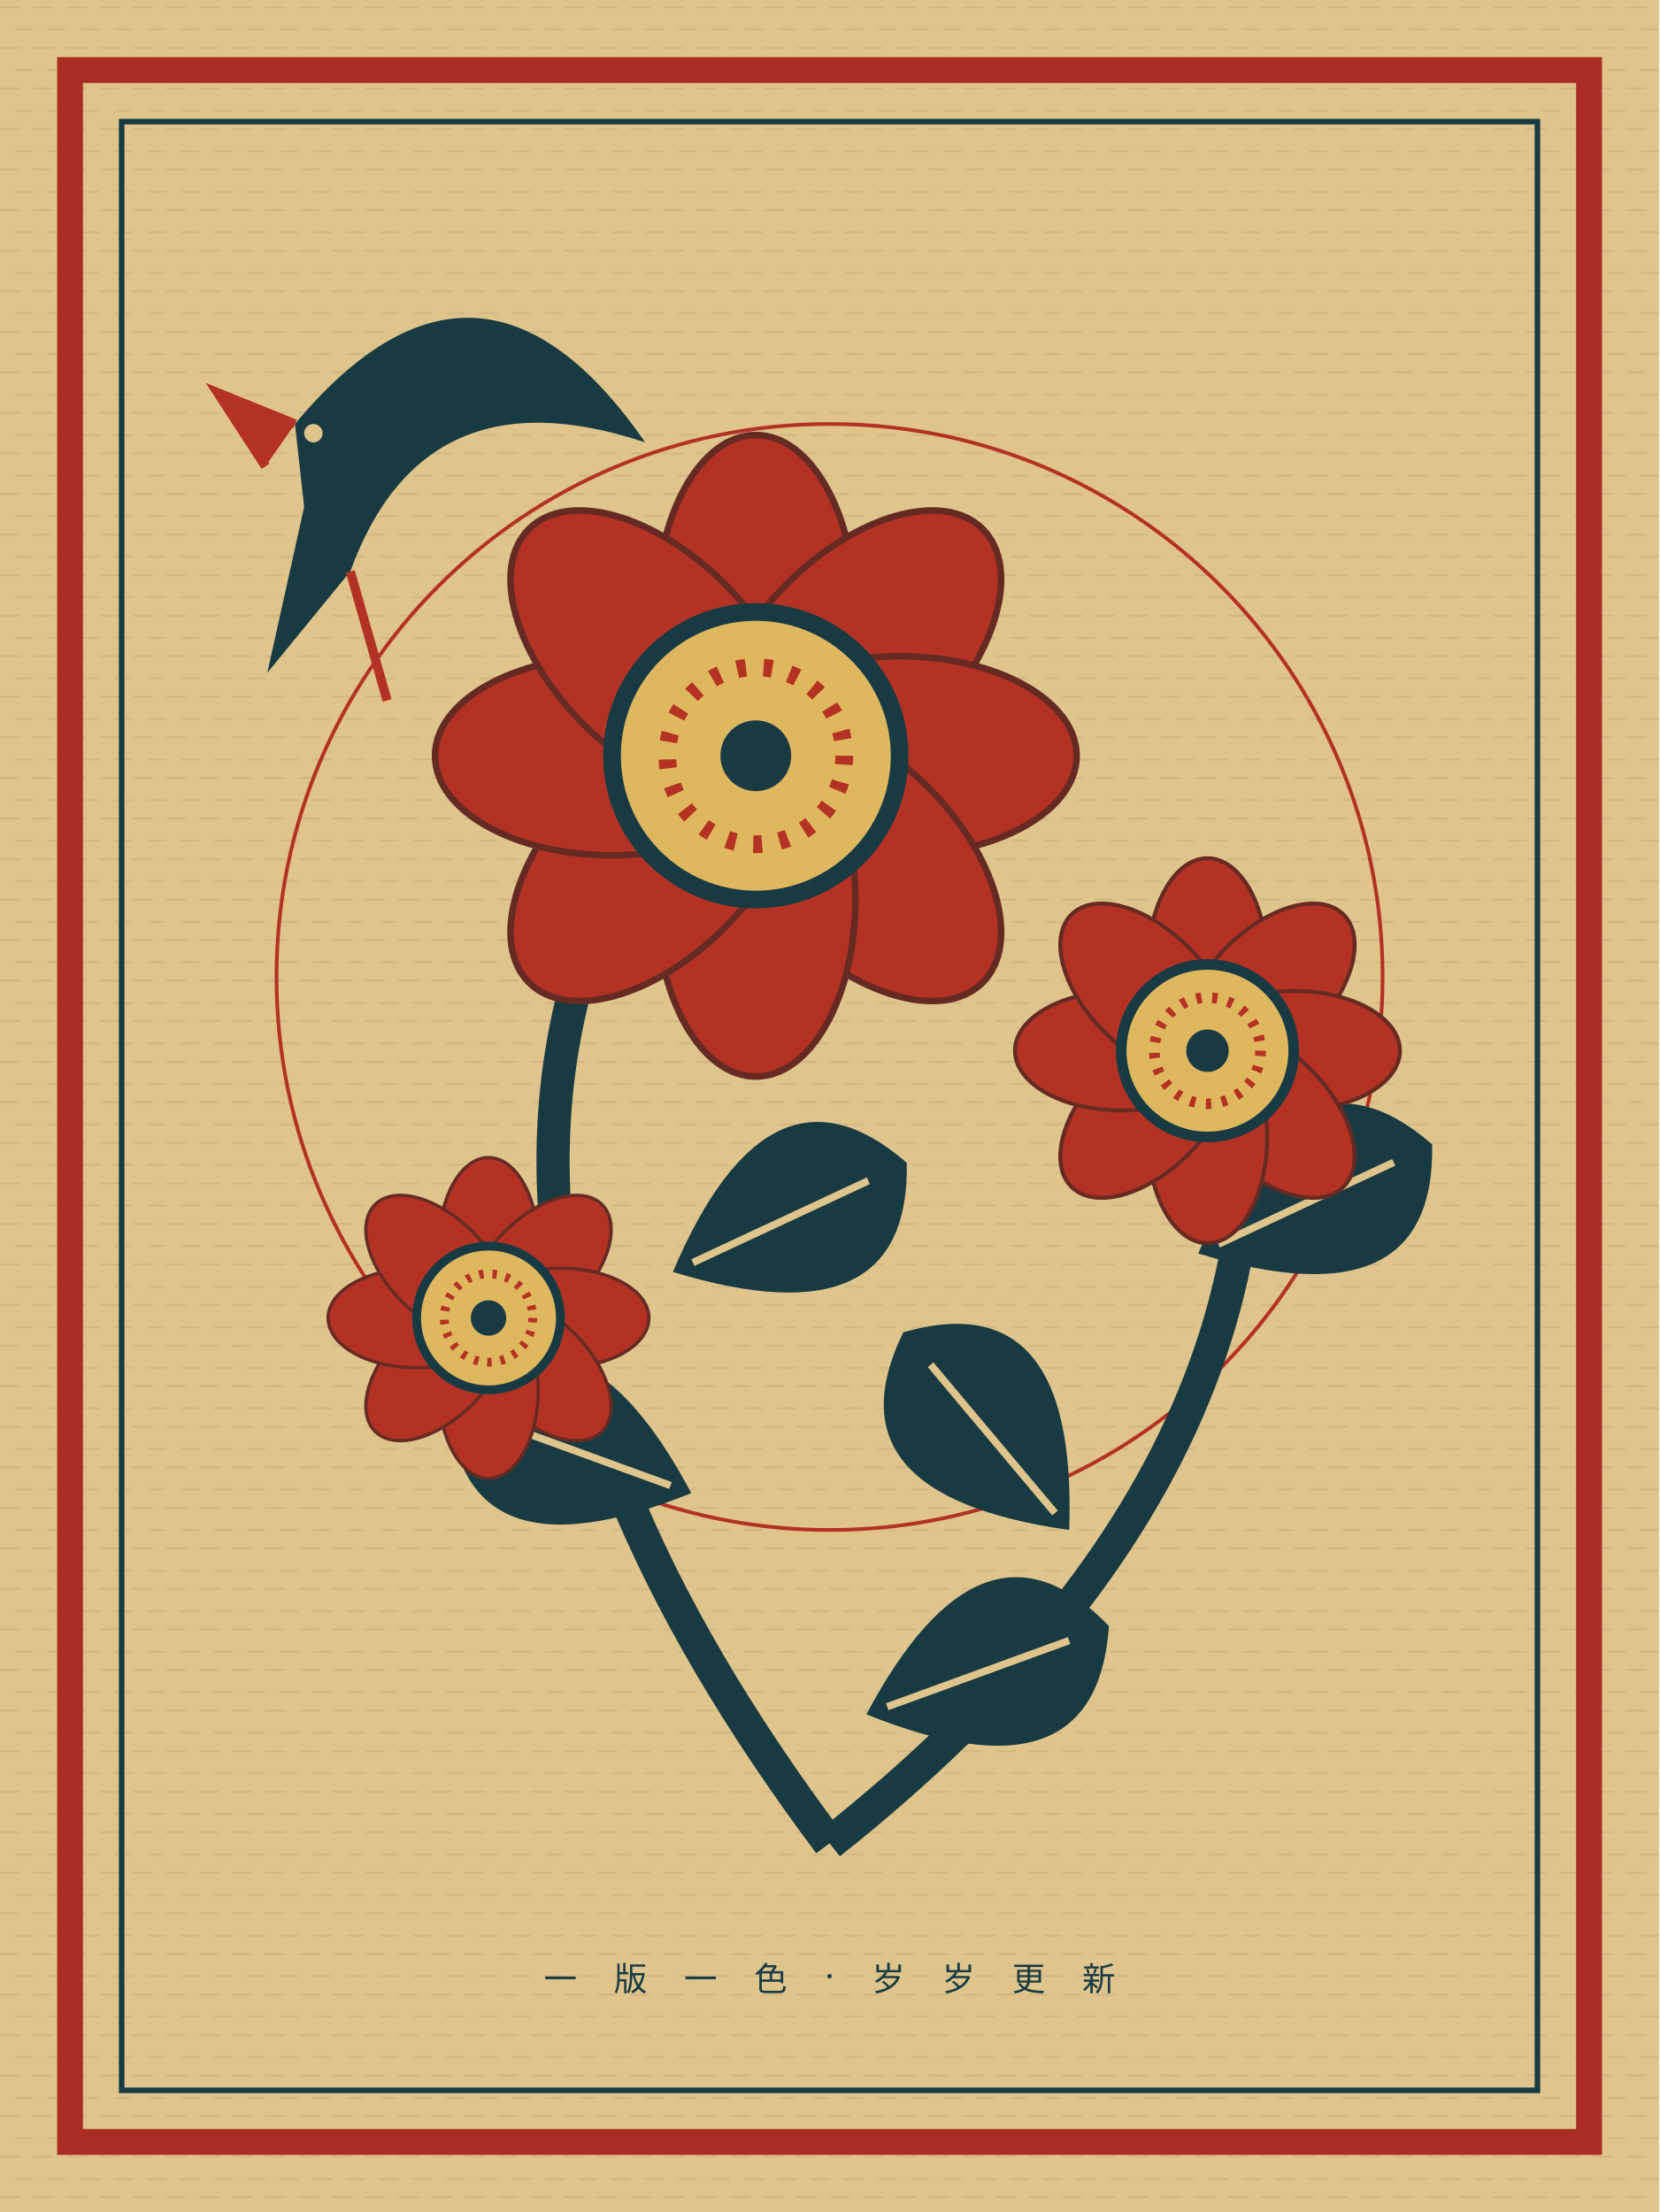
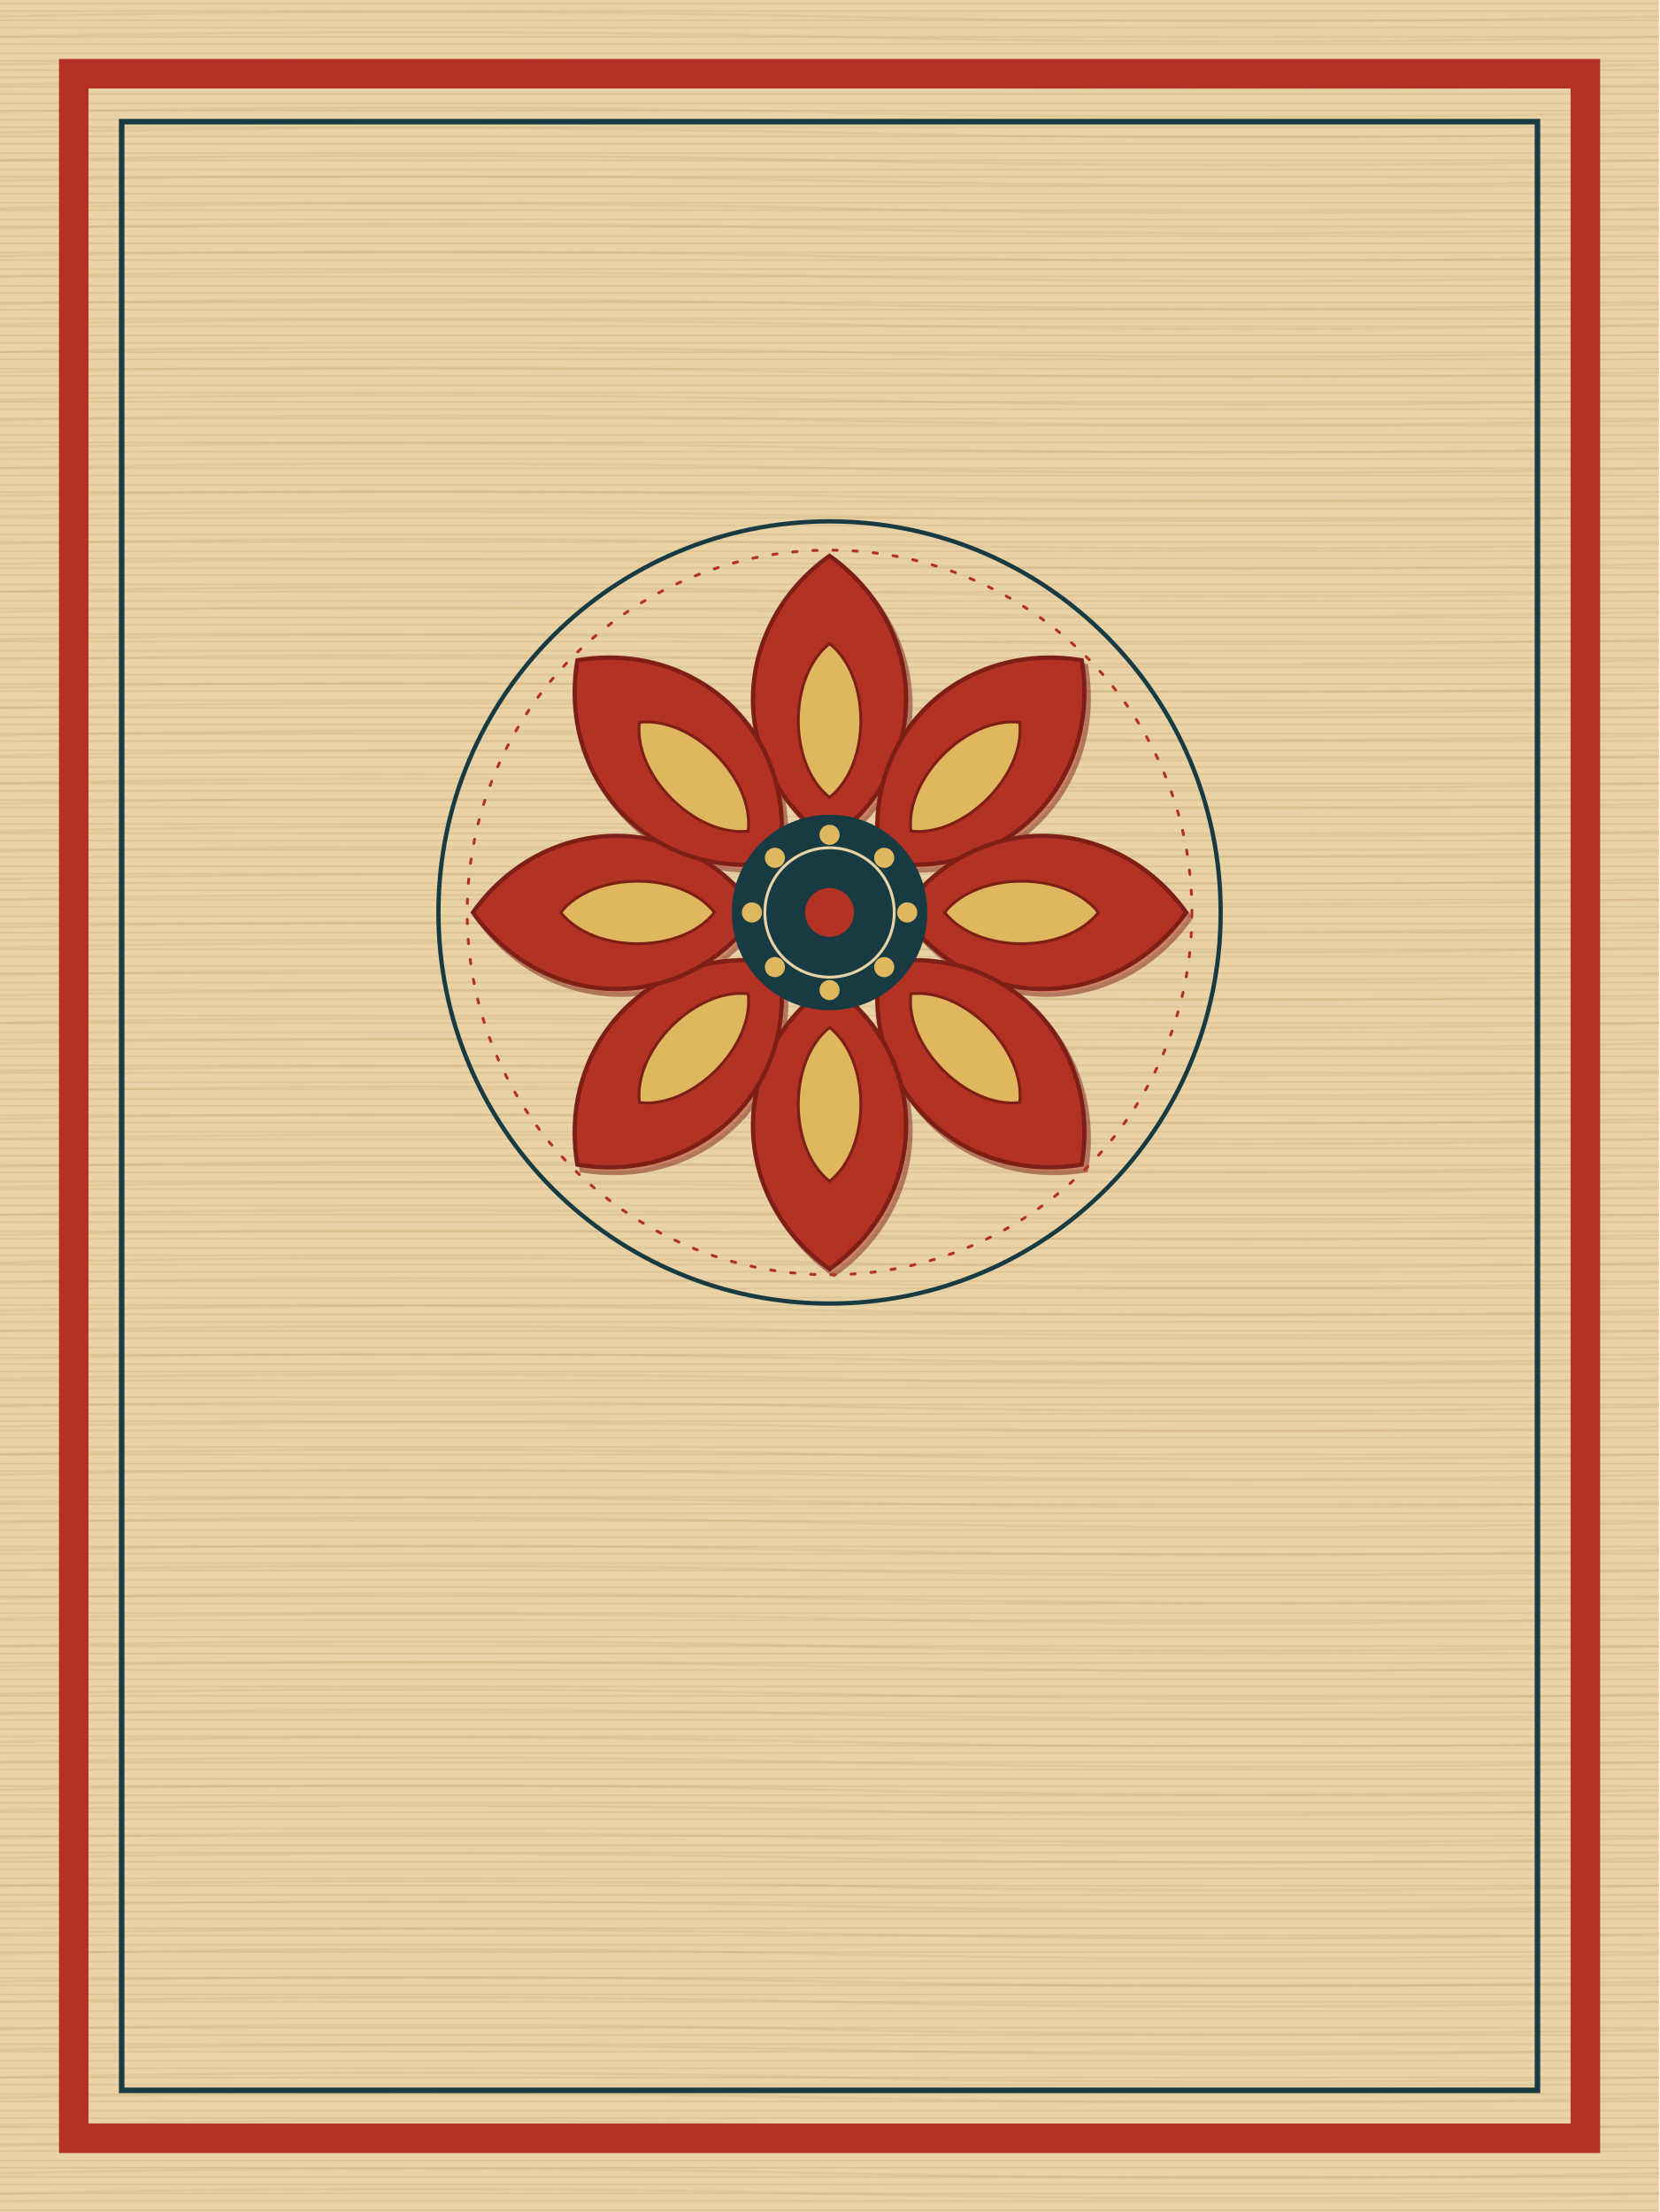
<svg xmlns="http://www.w3.org/2000/svg" viewBox="0 0 900 1200" role="img" aria-labelledby="title desc">
  <defs>
-     <pattern id="grain" width="18" height="22" patternUnits="userSpaceOnUse">
-       <path d="M0 4h11M8 16h10" stroke="#583d28" stroke-opacity=".1" />
+     <pattern id="paperGrain" width="120" height="9" patternUnits="userSpaceOnUse">
+       <path d="M0 2h120M0 6h120" stroke="#c8ab79" stroke-opacity=".32" stroke-width="1" />
    </pattern>
-     <g id="leaf">
-       <path d="M0 0Q-90-100 0-140Q90-100 0 0Z" fill="#183b43" />
-       <path d="M0-12v-105" stroke="#dfc48b" stroke-width="4" />
+     <pattern id="woodGrain" width="900" height="26" patternUnits="userSpaceOnUse">
+       <path d="M0 9Q225 4 450 9T900 9M0 20Q225 15 450 20T900 20" fill="none" stroke="#b98f56" stroke-opacity=".16" stroke-width="1.4" />
+     </pattern>
+     <path id="petal" d="M0-50C-72-100-70-198 0-248c70 50 72 148 0 198Z" fill="#b43223" stroke="#7d1f16" stroke-width="3" />
+     <path id="petalInner" d="M0-80c-29-23-29-84 0-107 29 23 29 84 0 107Z" fill="#dfb75e" stroke="#7d1f16" stroke-width="2" />
+   </defs>
+   <rect width="900" height="1200" fill="#e9d3a6" />
+   <rect width="900" height="1200" fill="url(#paperGrain)" />
+   <rect width="900" height="1200" fill="url(#woodGrain)" />
+   <rect x="40" y="40" width="820" height="1120" fill="none" stroke="#b43223" stroke-width="16" />
+   <rect x="66" y="66" width="768" height="1068" fill="none" stroke="#183b43" stroke-width="3" />
+   <g transform="translate(450 495) scale(.78)">
+     <g transform="translate(3 4)" opacity=".5">
+       <use href="#petal" transform="rotate(0)" fill="#dfb75e" stroke="none" />
+       <use href="#petal" transform="rotate(45)" fill="#dfb75e" stroke="none" />
+       <use href="#petal" transform="rotate(90)" fill="#dfb75e" stroke="none" />
+       <use href="#petal" transform="rotate(135)" fill="#dfb75e" stroke="none" />
+       <use href="#petal" transform="rotate(180)" fill="#dfb75e" stroke="none" />
+       <use href="#petal" transform="rotate(225)" fill="#dfb75e" stroke="none" />
+       <use href="#petal" transform="rotate(270)" fill="#dfb75e" stroke="none" />
+       <use href="#petal" transform="rotate(315)" fill="#dfb75e" stroke="none" />
    </g>
-     <g id="flower">
-       <g fill="#b43223" stroke="#652b22" stroke-width="3">
-         <ellipse cy="-65" rx="45" ry="80" />
-         <ellipse cy="-65" rx="45" ry="80" transform="rotate(45)" />
-         <ellipse cy="-65" rx="45" ry="80" transform="rotate(90)" />
-         <ellipse cy="-65" rx="45" ry="80" transform="rotate(135)" />
-         <ellipse cy="-65" rx="45" ry="80" transform="rotate(180)" />
-         <ellipse cy="-65" rx="45" ry="80" transform="rotate(225)" />
-         <ellipse cy="-65" rx="45" ry="80" transform="rotate(270)" />
-         <ellipse cy="-65" rx="45" ry="80" transform="rotate(315)" />
-       </g>
-       <circle r="65" fill="#dfb75e" stroke="#183b43" stroke-width="8" />
-       <circle r="40" fill="none" stroke="#b43223" stroke-width="8" stroke-dasharray="4 8" />
-       <circle r="16" fill="#183b43" />
+     <circle r="272" fill="none" stroke="#183b43" stroke-width="3" />
+     <circle r="252" fill="none" stroke="#b43223" stroke-width="2" stroke-dasharray="3 11" stroke-linecap="round" />
+     <g>
+       <use href="#petal" transform="rotate(0)" />
+       <use href="#petal" transform="rotate(45)" />
+       <use href="#petal" transform="rotate(90)" />
+       <use href="#petal" transform="rotate(135)" />
+       <use href="#petal" transform="rotate(180)" />
+       <use href="#petal" transform="rotate(225)" />
+       <use href="#petal" transform="rotate(270)" />
+       <use href="#petal" transform="rotate(315)" />
    </g>
-   </defs>
-   <rect width="900" height="1200" fill="#dfc48b" />
-   <rect width="900" height="1200" fill="url(#grain)" />
-   <rect x="38" y="38" width="824" height="1124" fill="none" stroke="#a92d22" stroke-width="14" />
-   <rect x="66" y="66" width="768" height="1068" fill="none" stroke="#183b43" stroke-width="3" />
-   <circle cx="450" cy="530" r="300" fill="none" stroke="#b43223" stroke-width="2" />
-   <path d="M450 1000Q150 600 450 320M450 1000Q740 770 660 490" fill="none" stroke="#183b43" stroke-width="18" />
-   <use href="#leaf" transform="translate(375 810) rotate(-70)" />
-   <use href="#leaf" transform="translate(365 690) rotate(65)" />
-   <use href="#leaf" transform="translate(470 930) rotate(70)" />
-   <use href="#leaf" transform="translate(580 830) rotate(-40)" />
-   <use href="#leaf" transform="translate(650 680) rotate(65)" />
-   <use href="#flower" transform="translate(410 410) scale(1.2)" />
-   <use href="#flower" transform="translate(655 570) scale(.72)" />
-   <use href="#flower" transform="translate(265 715) scale(.6)" />
-   <path d="M160 230Q260 110 350 240Q230 200 190 310L145 365l20-90Z" fill="#183b43" />
-   <path d="m160 230-42-17 26 40M190 310l20 70" fill="#b43223" stroke="#b43223" stroke-width="5" />
-   <circle cx="170" cy="235" r="5" fill="#dfc48b" />
-   <text x="450" y="1080" text-anchor="middle" font-family="serif" font-size="18" letter-spacing="8" fill="#183b43">一 版 一 色 · 岁 岁 更 新</text>
+     <g>
+       <use href="#petalInner" transform="rotate(0)" />
+       <use href="#petalInner" transform="rotate(45)" />
+       <use href="#petalInner" transform="rotate(90)" />
+       <use href="#petalInner" transform="rotate(135)" />
+       <use href="#petalInner" transform="rotate(180)" />
+       <use href="#petalInner" transform="rotate(225)" />
+       <use href="#petalInner" transform="rotate(270)" />
+       <use href="#petalInner" transform="rotate(315)" />
+     </g>
+     <circle r="68" fill="#183b43" />
+     <circle r="45" fill="none" stroke="#e9d3a6" stroke-width="2" />
+     <g fill="#dfb75e">
+       <circle cx="0" cy="-54" r="7" />
+       <circle cx="38" cy="-38" r="7" />
+       <circle cx="54" cy="0" r="7" />
+       <circle cx="38" cy="38" r="7" />
+       <circle cx="0" cy="54" r="7" />
+       <circle cx="-38" cy="38" r="7" />
+       <circle cx="-54" cy="0" r="7" />
+       <circle cx="-38" cy="-38" r="7" />
+     </g>
+     <circle r="17" fill="#b43223" />
+   </g>
</svg>
